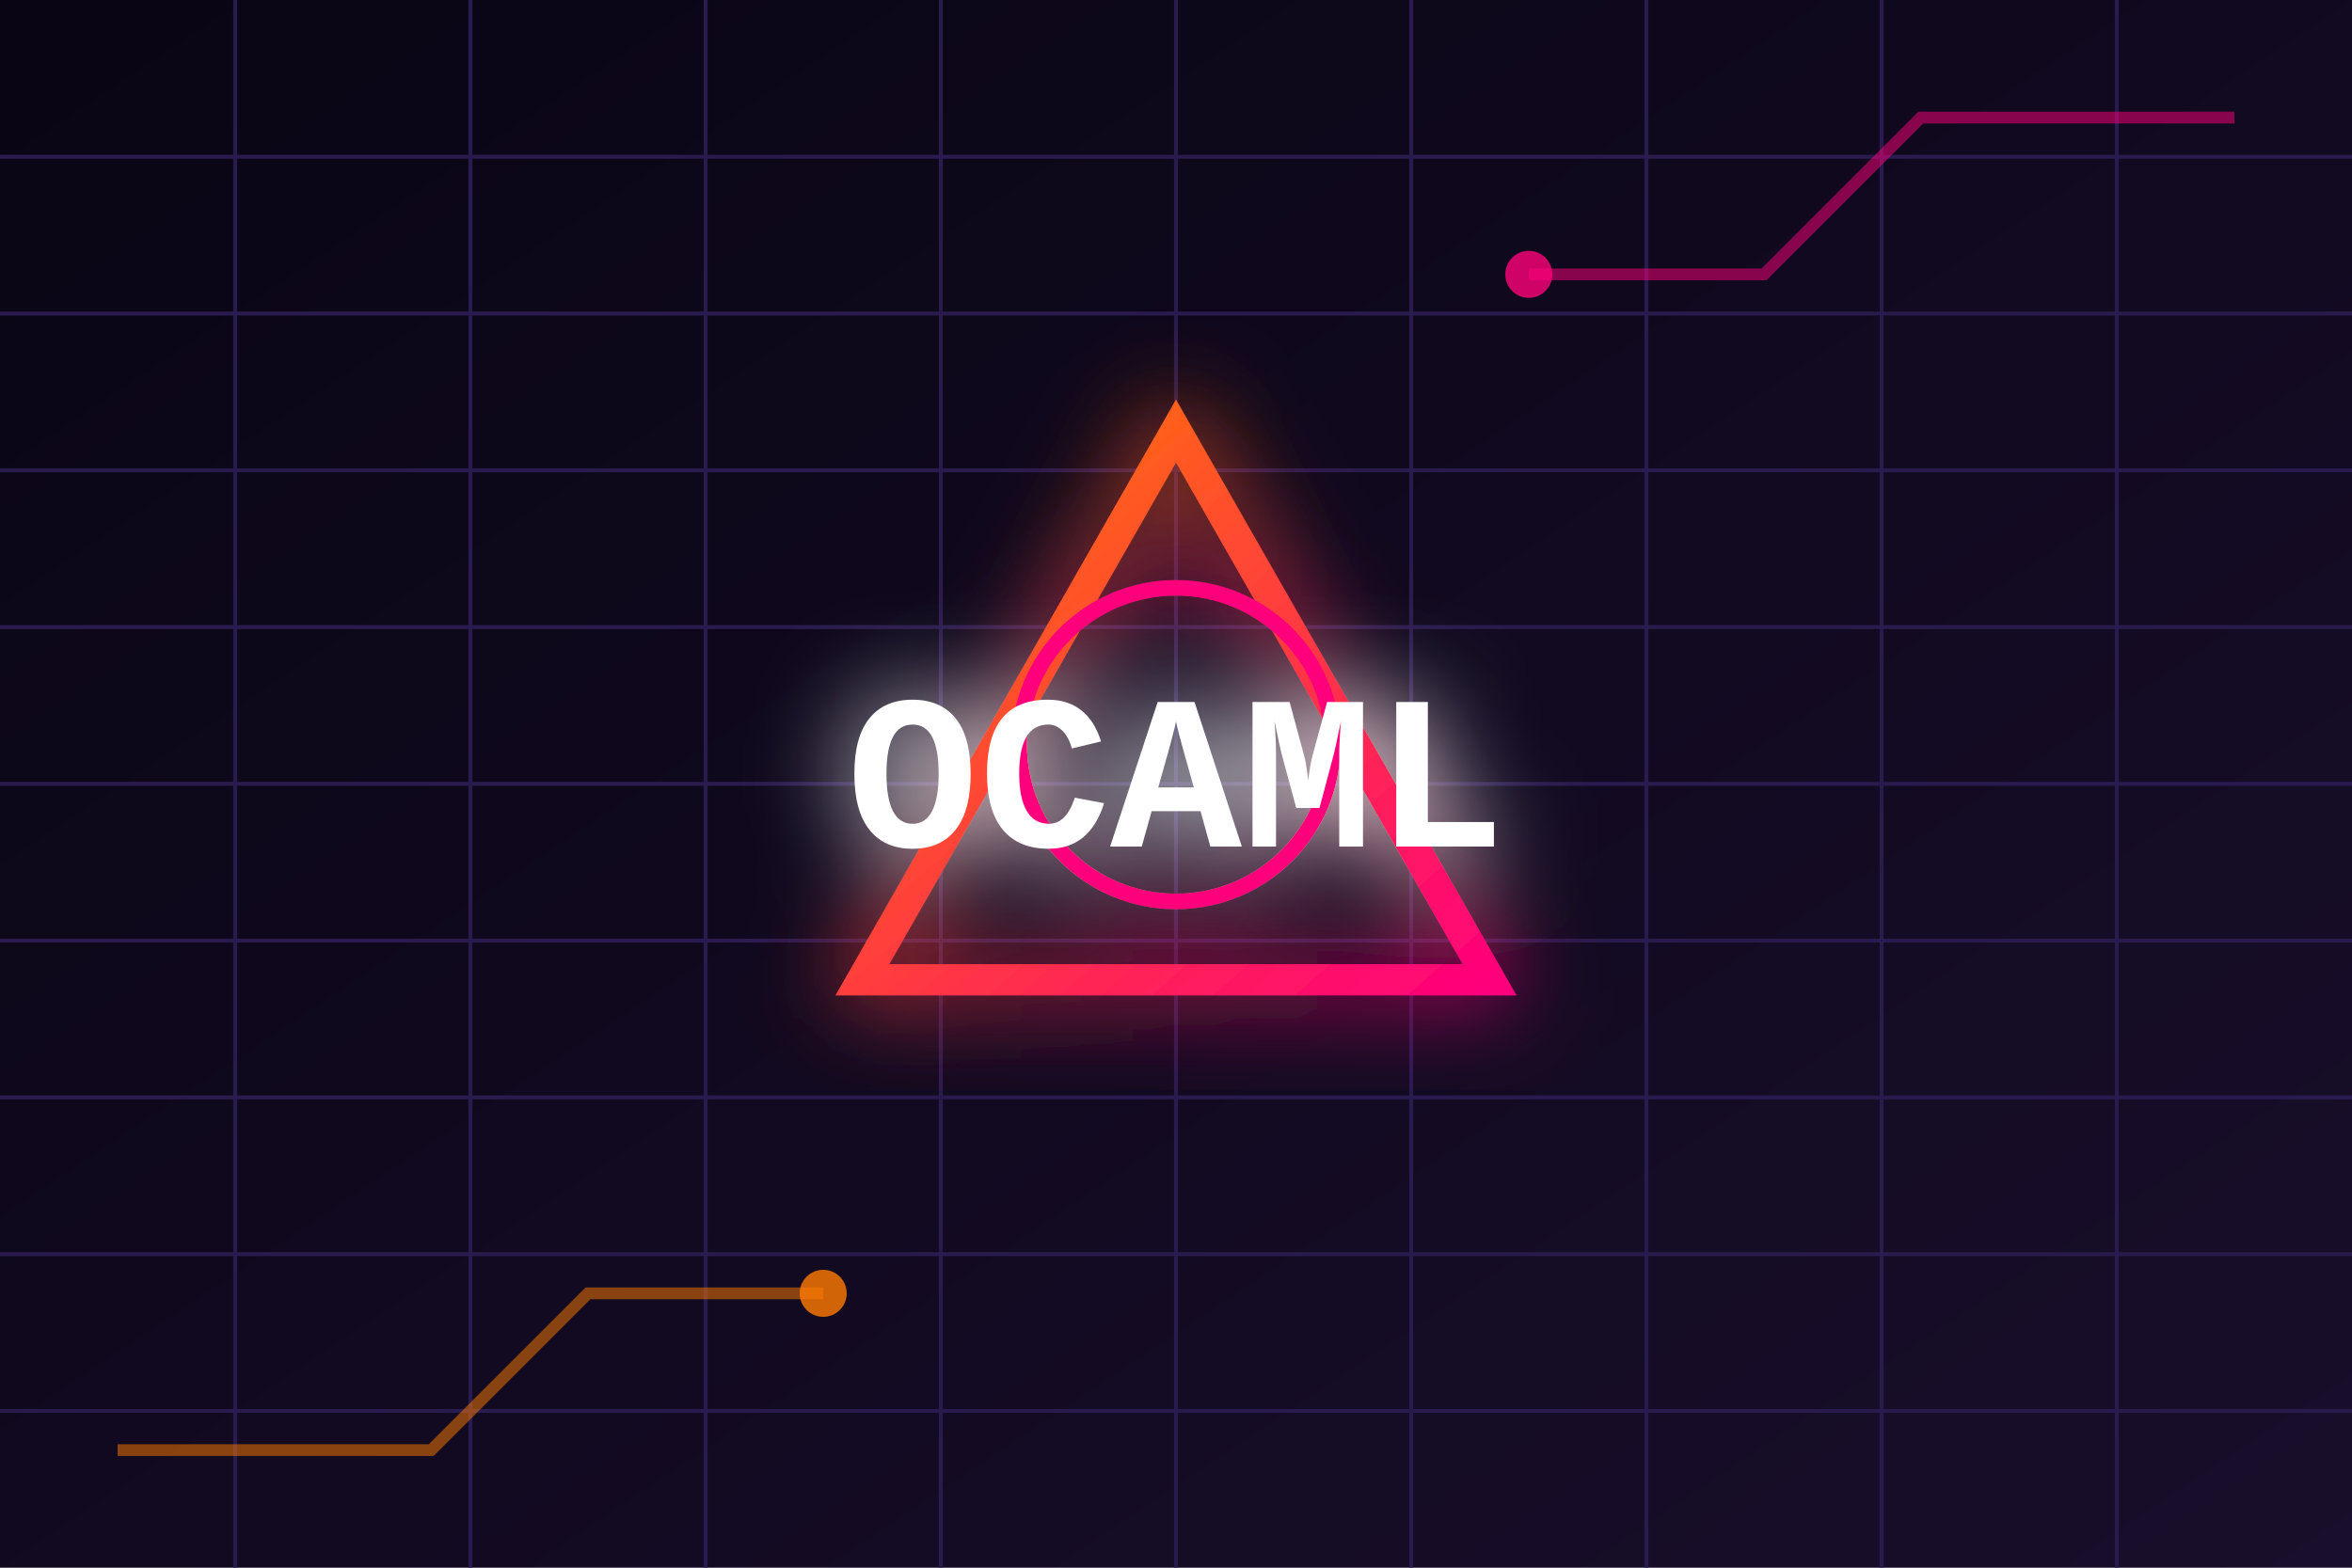
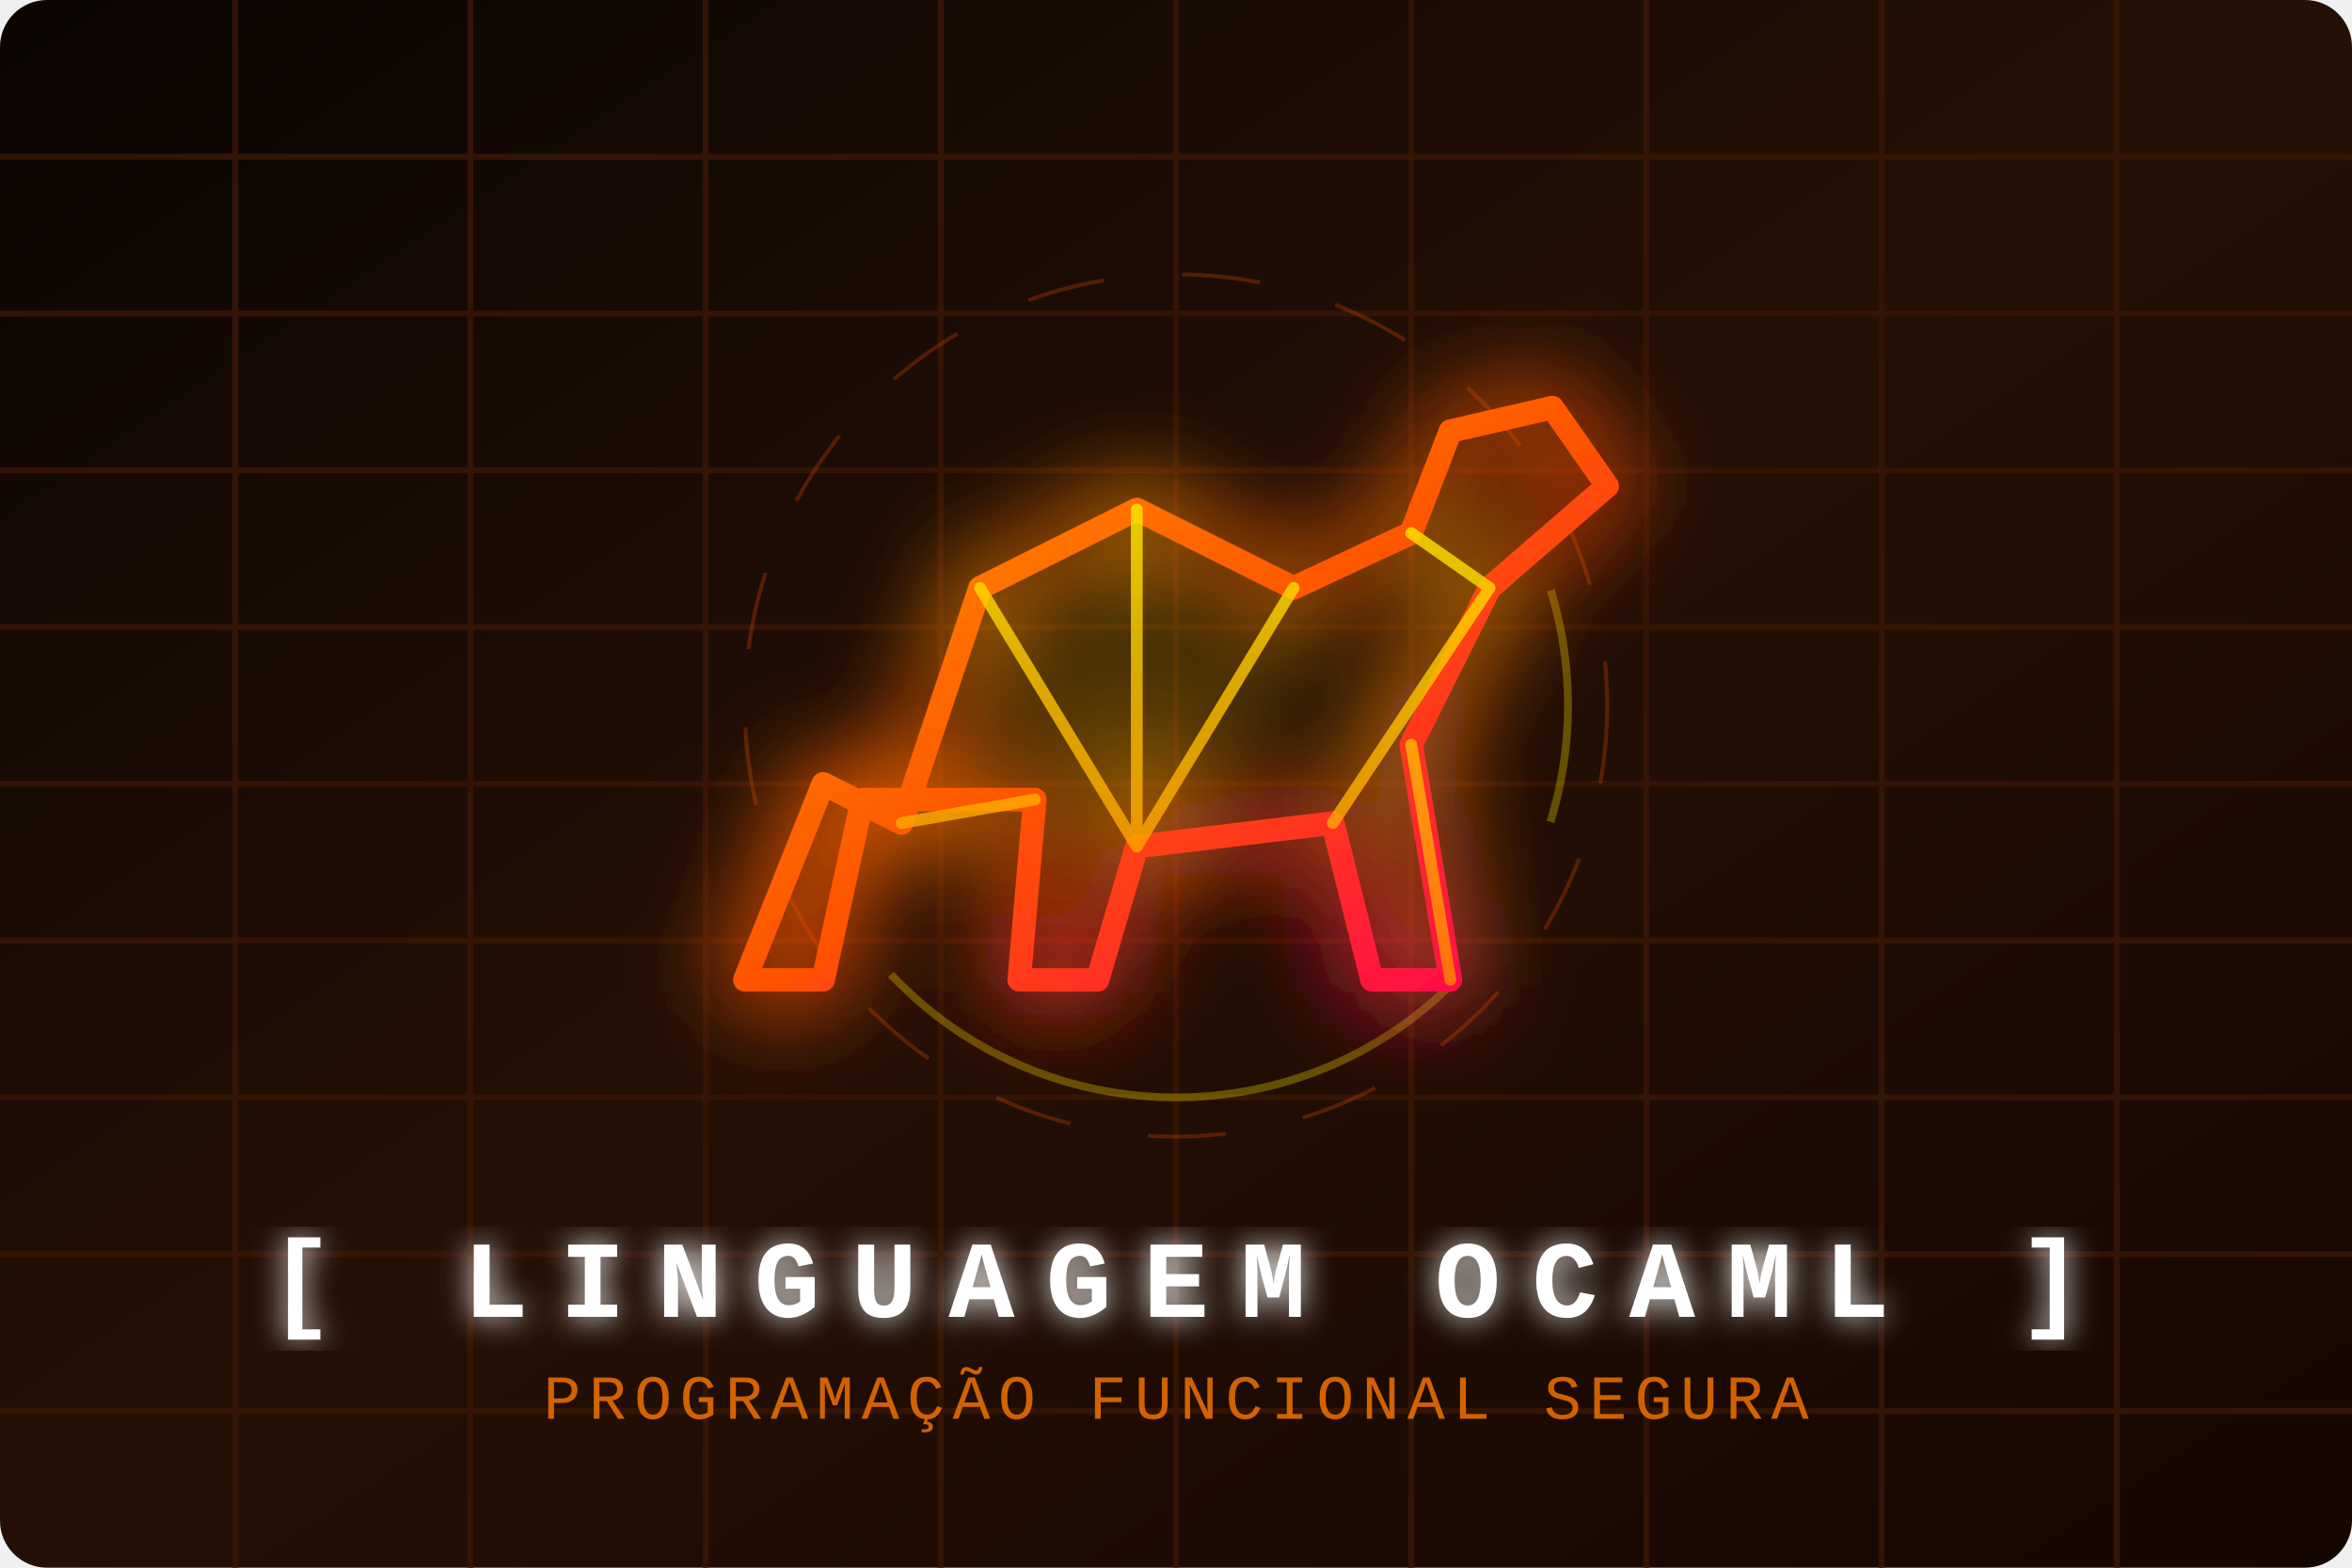
<svg xmlns="http://www.w3.org/2000/svg" viewBox="0 0 300 200" width="100%" height="100%">
  <defs>
    <linearGradient id="bgGrad" x1="0%" y1="0%" x2="100%" y2="100%">
-       <stop offset="0%" stop-color="#090514" />
-       <stop offset="100%" stop-color="#190e2b" />
+       <stop offset="0%" stop-color="#0b0502" />
+       <stop offset="50%" stop-color="#241005" />
+       <stop offset="100%" stop-color="#140600" />
    </linearGradient>
-     <linearGradient id="neonGrad" x1="0%" y1="0%" x2="100%" y2="100%">
-       <stop offset="0%" stop-color="#ff7b00" />
-       <stop offset="100%" stop-color="#ff007b" />
+     <linearGradient id="neonOrange" x1="0%" y1="0%" x2="100%" y2="100%">
+       <stop offset="0%" stop-color="#ff9d00" />
+       <stop offset="50%" stop-color="#ff5500" />
+       <stop offset="100%" stop-color="#ff0055" />
    </linearGradient>
-     <filter id="glow" x="-20%" y="-20%" width="140%" height="140%">
-       <feGaussianBlur stdDeviation="6" result="blur" />
+     <linearGradient id="neonGold" x1="0%" y1="0%" x2="0%" y2="100%">
+       <stop offset="0%" stop-color="#ffea00" />
+       <stop offset="100%" stop-color="#ff8800" />
+     </linearGradient>
+     <filter id="glow" x="-30%" y="-30%" width="160%" height="160%">
+       <feGaussianBlur stdDeviation="6" result="blur1" />
+       <feGaussianBlur stdDeviation="2" result="blur2" />
+       <feMerge>
+         <feMergeNode in="blur1" />
+         <feMergeNode in="blur2" />
+         <feMergeNode in="SourceGraphic" />
+       </feMerge>
+     </filter>
+     <filter id="subtleGlow" x="-10%" y="-10%" width="120%" height="120%">
+       <feGaussianBlur stdDeviation="2" result="blur" />
      <feMerge>
        <feMergeNode in="blur" />
        <feMergeNode in="SourceGraphic" />
      </feMerge>
    </filter>
  </defs>
-   <rect width="300" height="200" fill="url(#bgGrad)" />
-   <path d="M 0,20 L 300,20 M 0,40 L 300,40 M 0,60 L 300,60 M 0,80 L 300,80 M 0,100 L 300,100 M 0,120 L 300,120 M 0,140 L 300,140 M 0,160 L 300,160 M 0,180 L 300,180" stroke="#2a1b4e" stroke-width="0.5" />
-   <path d="M 30,0 L 30,200 M 60,0 L 60,200 M 90,0 L 90,200 M 120,0 L 120,200 M 150,0 L 150,200 M 180,0 L 180,200 M 210,0 L 210,200 M 240,0 L 240,200 M 270,0 L 270,200" stroke="#2a1b4e" stroke-width="0.5" />
-   <path d="M 15,185 L 55,185 L 75,165 L 105,165" stroke="#ff7b00" stroke-width="1.5" fill="none" opacity="0.5" />
-   <circle cx="105" cy="165" r="3" fill="#ff7b00" opacity="0.8" />
-   <path d="M 285,15 L 245,15 L 225,35 L 195,35" stroke="#ff007b" stroke-width="1.5" fill="none" opacity="0.5" />
-   <circle cx="195" cy="35" r="3" fill="#ff007b" opacity="0.8" />
-   <g filter="url(#glow)" transform="translate(150, 100)">
-     <polygon points="0,-45 40,25 -40,25" fill="none" stroke="url(#neonGrad)" stroke-width="4" />
-     <circle cx="0" cy="-5" r="20" fill="none" stroke="#ff007b" stroke-width="2" />
-     <text x="0" y="8" font-family="'Courier New', monospace" font-weight="900" font-size="28" fill="#ffffff" text-anchor="middle">OCAML</text>
+   <rect width="300" height="200" fill="url(#bgGrad)" rx="6" />
+   <path d="M 0,20 L 300,20 M 0,40 L 300,40 M 0,60 L 300,60 M 0,80 L 300,80 M 0,100 L 300,100 M 0,120 L 300,120 M 0,140 L 300,140 M 0,160 L 300,160 M 0,180 L 300,180" stroke="#331405" stroke-width="0.75" />
+   <path d="M 30,0 L 30,200 M 60,0 L 60,200 M 90,0 L 90,200 M 120,0 L 120,200 M 150,0 L 150,200 M 180,0 L 180,200 M 210,0 L 210,200 M 240,0 L 240,200 M 270,0 L 270,200" stroke="#331405" stroke-width="0.75" />
+   <circle cx="150" cy="90" r="55" fill="none" stroke="#ff5500" stroke-width="0.5" stroke-dasharray="10,10" opacity="0.25" />
+   <circle cx="150" cy="90" r="50" fill="none" stroke="#ffea00" stroke-width="1" stroke-dasharray="80,180,30,40" opacity="0.3" transform="rotate(45, 150, 90)" />
+   <g filter="url(#glow)">
+     <path d="       M 95,125        L 105,100        L 115,105        L 125,75        L 145,65        L 165,75        L 180,68        L 185,55        L 198,52        L 205,62        L 190,75        L 180,95        L 185,125        L 175,125        L 170,105        L 145,108        L 140,125        L 130,125        L 132,102        L 110,102        L 105,125        Z" fill="none" stroke="url(#neonOrange)" stroke-width="3" stroke-linejoin="round" stroke-linecap="round" />
+     <path d="       M 125,75 L 145,108 M 165,75 L 145,108        M 145,65 L 145,108        M 180,68 L 190,75 L 170,105        M 115,105 L 132,102        M 180,95 L 185,125" fill="none" stroke="url(#neonGold)" stroke-width="1.5" stroke-linejoin="round" stroke-linecap="round" opacity="0.8" />
  </g>
+   <text x="150" y="168" font-family="'Courier New', monospace" font-weight="900" font-size="14" fill="#ffffff" text-anchor="middle" letter-spacing="4" filter="url(#subtleGlow)">[ LINGUAGEM OCAML ]</text>
+   <text x="150" y="181" font-family="'Courier New', monospace" font-size="8" fill="#ff7700" text-anchor="middle" letter-spacing="1" opacity="0.8">PROGRAMAÇÃO FUNCIONAL SEGURA</text>
</svg>
